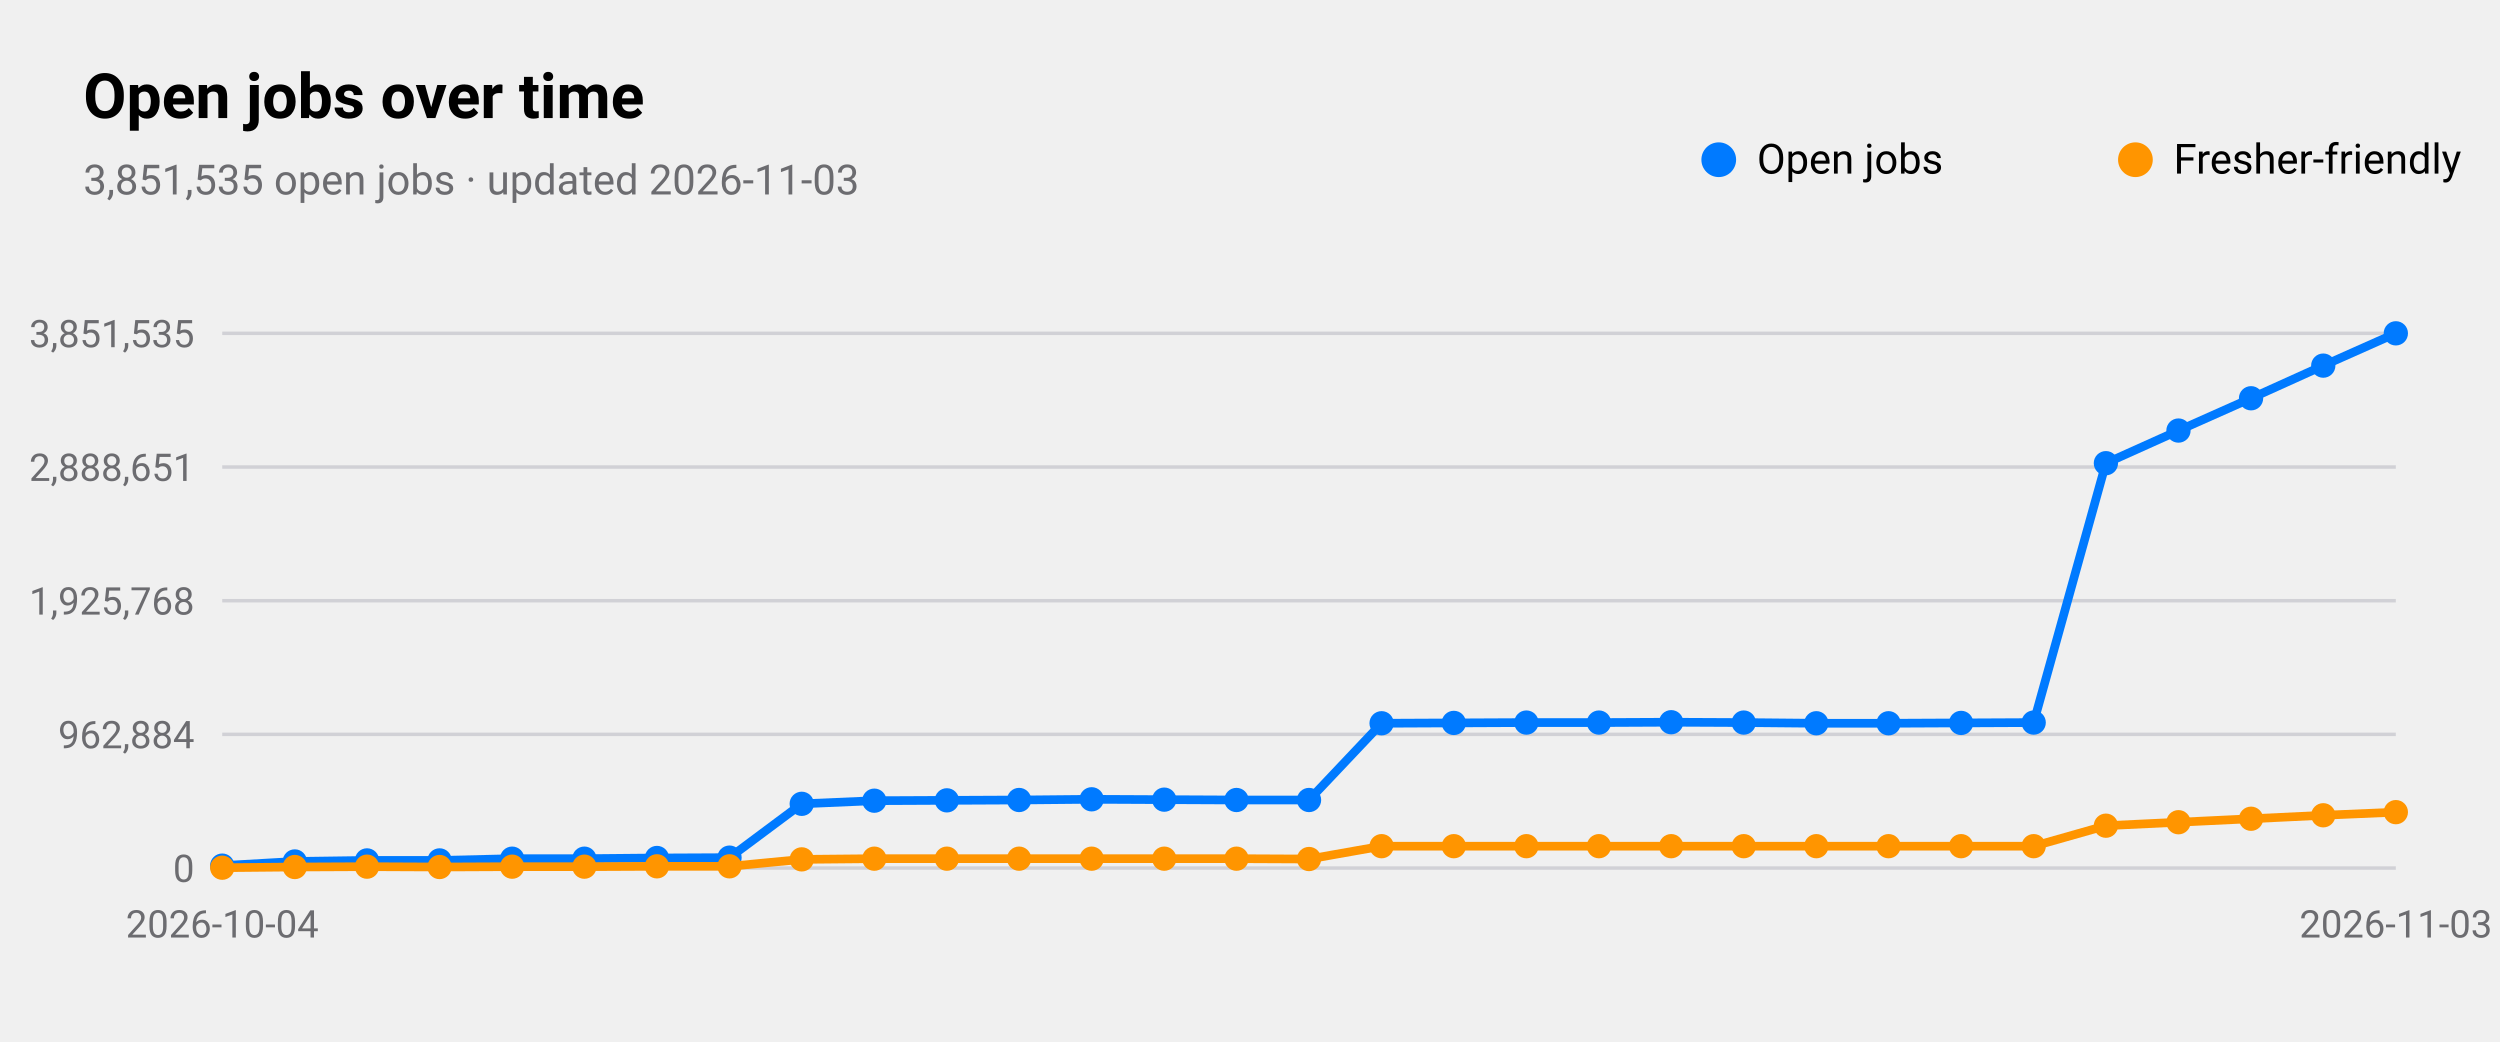
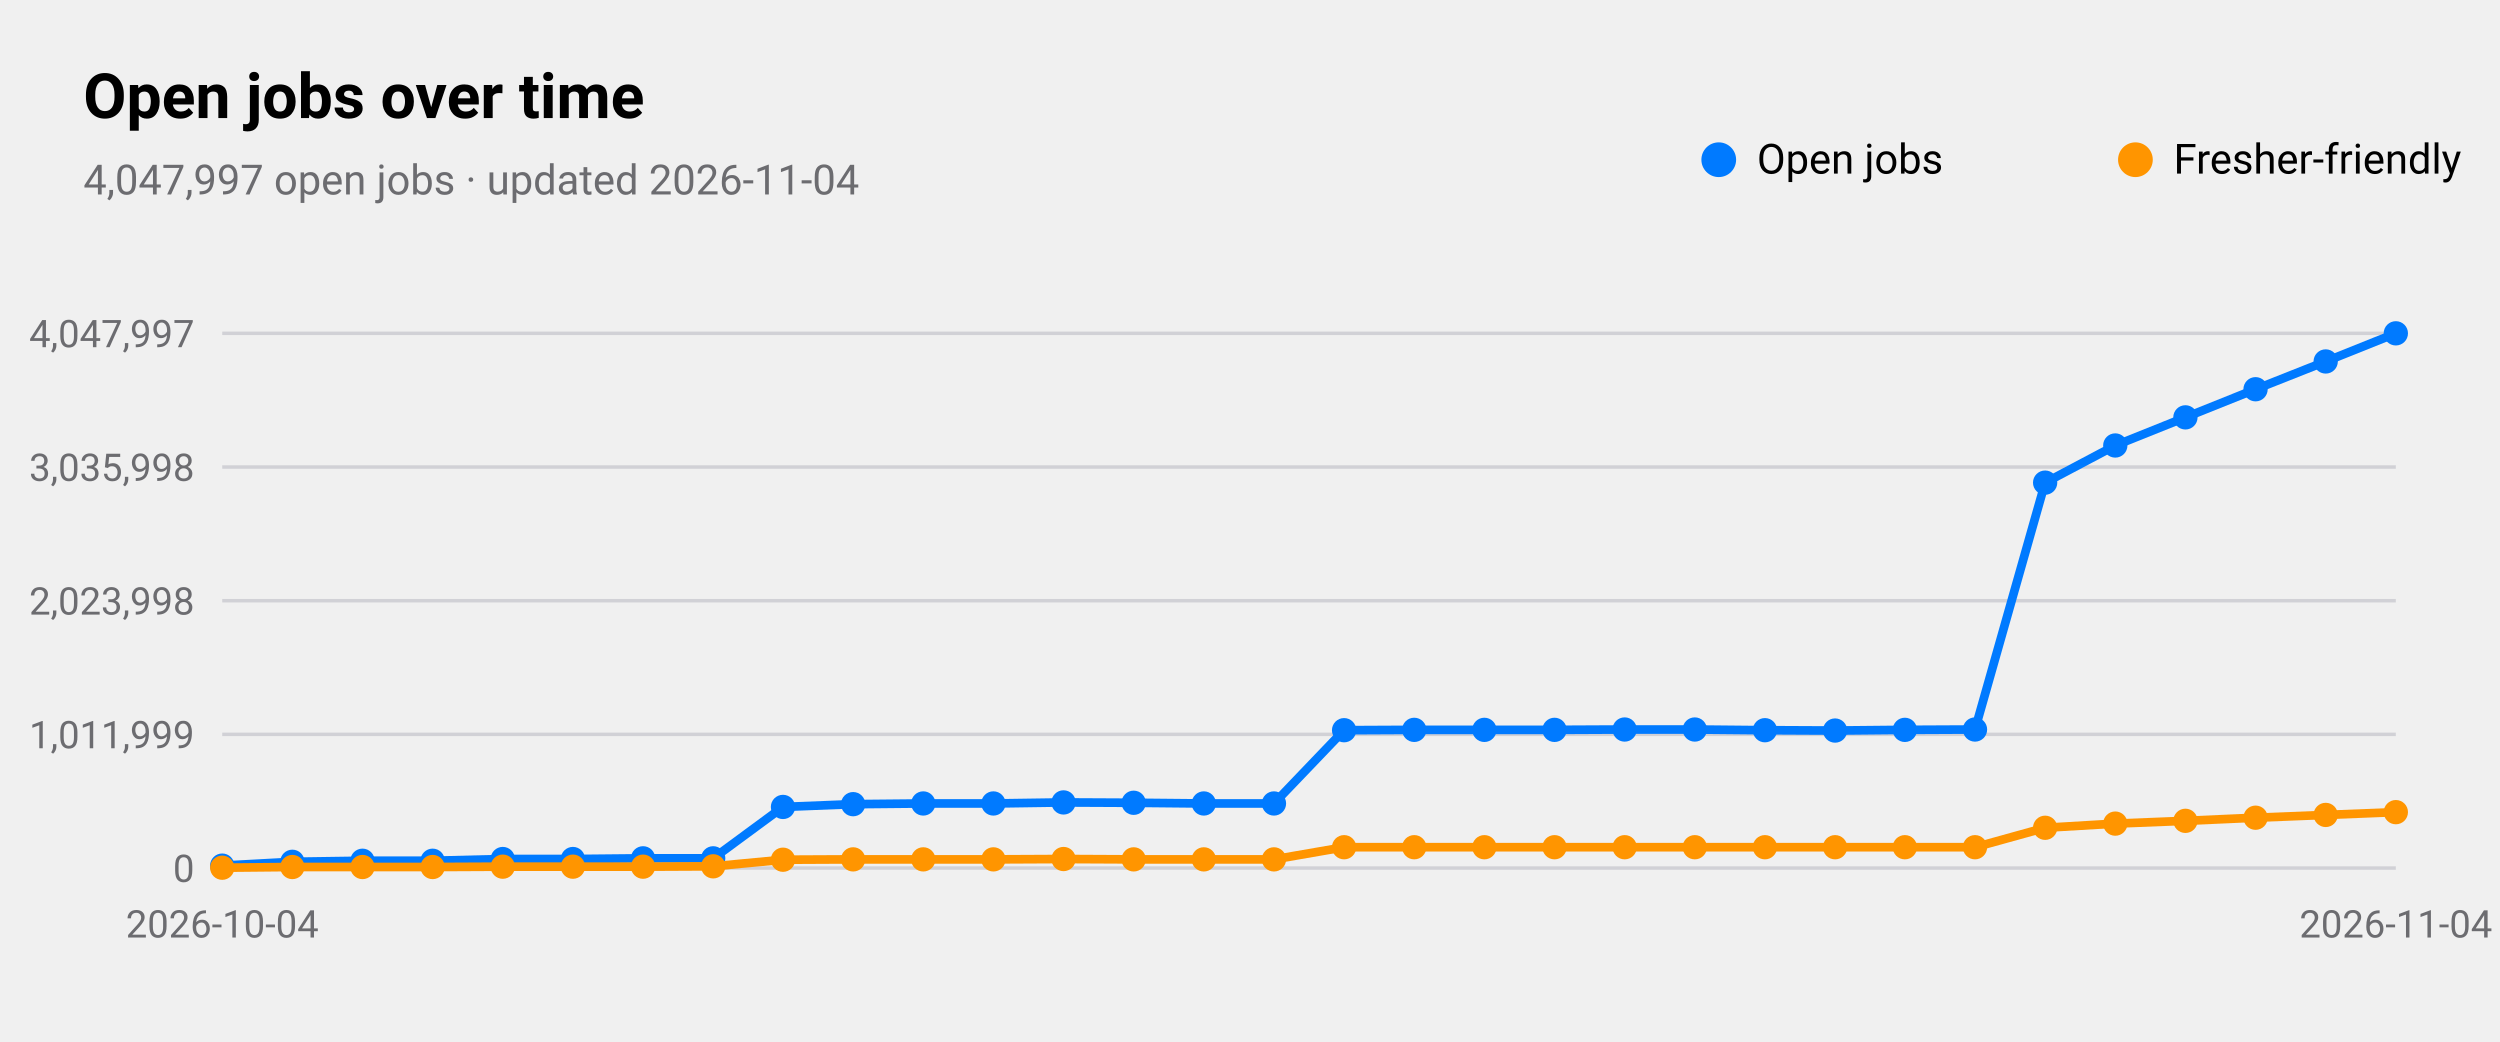
<svg xmlns="http://www.w3.org/2000/svg" viewBox="0 0 720 300" width="720" height="300" role="img" aria-label="Open jobs over time">
  <style>
text{font-family:-apple-system,BlinkMacSystemFont,"SF Pro Text","Helvetica Neue","Segoe UI",Roboto,sans-serif;fill:#000}
.sub,.val,.axis{fill:#6c6c70}.bar{fill:#007aff}.track{fill:#e5e5ea}.grid{stroke:#d1d1d6}
.l1{fill:none;stroke:#007aff;stroke-width:2.5}.d1{fill:#007aff}.l2{fill:none;stroke:#ff9500;stroke-width:2.5}.d2{fill:#ff9500}
.l3{fill:none;stroke:#34c759;stroke-width:2.5}.d3{fill:#34c759}.l4{fill:none;stroke:#af52de;stroke-width:2.5}.d4{fill:#af52de}
.l5{fill:none;stroke:#ff3b30;stroke-width:2.5}.d5{fill:#ff3b30}.l6{fill:none;stroke:#00b8d4;stroke-width:2.5}.d6{fill:#00b8d4}
@media(prefers-color-scheme:dark){text{fill:#fff}.sub,.val,.axis{fill:#98989d}.bar{fill:#0a84ff}.track{fill:#2c2c2e}.grid{stroke:#38383a}
.l1{stroke:#0a84ff}.d1{fill:#0a84ff}.l2{stroke:#ff9f0a}.d2{fill:#ff9f0a}
.l3{stroke:#30d158}.d3{fill:#30d158}.l4{stroke:#bf5af2}.d4{fill:#bf5af2}.l5{stroke:#ff453a}.d5{fill:#ff453a}.l6{stroke:#40cbe0}.d6{fill:#40cbe0}}
</style>
  <text x="24" y="34" font-size="18" font-weight="600">Open jobs over time</text>
-   <text class="sub" x="24" y="56" font-size="12">3,851,535 open jobs · updated 2026-11-03</text>
+   <text class="sub" x="24" y="56" font-size="12">4,047,997 open jobs · updated 2026-11-04</text>
  <line class="grid" x1="64" x2="690" y1="250.0" y2="250.0" />
  <text class="axis" x="56" y="254.0" font-size="11" text-anchor="end">0</text>
  <line class="grid" x1="64" x2="690" y1="211.5" y2="211.5" />
-   <text class="axis" x="56" y="215.5" font-size="11" text-anchor="end">962,884</text>
+   <text class="axis" x="56" y="215.5" font-size="11" text-anchor="end">1,011,999</text>
  <line class="grid" x1="64" x2="690" y1="173.0" y2="173.0" />
-   <text class="axis" x="56" y="177.0" font-size="11" text-anchor="end">1,925,768</text>
+   <text class="axis" x="56" y="177.0" font-size="11" text-anchor="end">2,023,998</text>
  <line class="grid" x1="64" x2="690" y1="134.5" y2="134.5" />
-   <text class="axis" x="56" y="138.5" font-size="11" text-anchor="end">2,888,651</text>
+   <text class="axis" x="56" y="138.5" font-size="11" text-anchor="end">3,035,998</text>
  <line class="grid" x1="64" x2="690" y1="96.0" y2="96.0" />
-   <text class="axis" x="56" y="100.0" font-size="11" text-anchor="end">3,851,535</text>
+   <text class="axis" x="56" y="100.0" font-size="11" text-anchor="end">4,047,997</text>
  <text class="axis" x="64.0" y="270" font-size="11" text-anchor="middle">2026-10-04</text>
-   <text class="axis" x="690.0" y="270" font-size="11" text-anchor="middle">2026-11-03</text>
-   <polyline class="l1" points="64.0,249.3 84.9,248.1 105.7,247.8 126.6,247.8 147.5,247.3 168.3,247.3 189.2,247.1 210.1,247.0 230.9,231.5 251.8,230.6 272.7,230.5 293.5,230.4 314.4,230.2 335.3,230.3 356.1,230.4 377.0,230.4 397.9,208.3 418.7,208.2 439.6,208.1 460.5,208.1 481.3,208.0 502.2,208.1 523.1,208.3 543.9,208.3 564.8,208.2 585.7,208.1 606.5,133.4 627.4,124.0 648.3,114.7 669.1,105.3 690.0,96.0" />
+   <text class="axis" x="690.0" y="270" font-size="11" text-anchor="middle">2026-11-04</text>
+   <polyline class="l1" points="64.0,249.3 84.2,248.2 104.4,247.9 124.6,247.9 144.8,247.4 165.0,247.4 185.2,247.2 205.4,247.2 225.5,232.4 245.7,231.6 265.9,231.4 286.1,231.4 306.3,231.1 326.5,231.2 346.7,231.4 366.9,231.4 387.1,210.3 407.3,210.2 427.5,210.2 447.7,210.2 467.9,210.1 488.1,210.1 508.3,210.3 528.5,210.4 548.6,210.2 568.8,210.1 589.0,139.0 609.2,128.3 629.4,120.2 649.6,112.1 669.8,104.1 690.0,96.0" />
  <circle class="d1" cx="64.0" cy="249.3" r="3.5" />
-   <circle class="d1" cx="84.9" cy="248.1" r="3.5" />
-   <circle class="d1" cx="105.7" cy="247.8" r="3.5" />
-   <circle class="d1" cx="126.6" cy="247.8" r="3.5" />
-   <circle class="d1" cx="147.5" cy="247.3" r="3.5" />
-   <circle class="d1" cx="168.3" cy="247.3" r="3.5" />
-   <circle class="d1" cx="189.2" cy="247.1" r="3.5" />
-   <circle class="d1" cx="210.1" cy="247.0" r="3.5" />
-   <circle class="d1" cx="230.9" cy="231.5" r="3.5" />
-   <circle class="d1" cx="251.8" cy="230.6" r="3.5" />
-   <circle class="d1" cx="272.7" cy="230.5" r="3.5" />
-   <circle class="d1" cx="293.5" cy="230.4" r="3.5" />
-   <circle class="d1" cx="314.4" cy="230.2" r="3.5" />
-   <circle class="d1" cx="335.3" cy="230.3" r="3.5" />
-   <circle class="d1" cx="356.1" cy="230.4" r="3.5" />
-   <circle class="d1" cx="377.0" cy="230.4" r="3.5" />
-   <circle class="d1" cx="397.9" cy="208.3" r="3.5" />
-   <circle class="d1" cx="418.7" cy="208.2" r="3.5" />
-   <circle class="d1" cx="439.6" cy="208.1" r="3.5" />
-   <circle class="d1" cx="460.5" cy="208.1" r="3.5" />
-   <circle class="d1" cx="481.3" cy="208.0" r="3.5" />
-   <circle class="d1" cx="502.2" cy="208.1" r="3.5" />
-   <circle class="d1" cx="523.1" cy="208.3" r="3.5" />
-   <circle class="d1" cx="543.9" cy="208.3" r="3.5" />
-   <circle class="d1" cx="564.8" cy="208.2" r="3.5" />
-   <circle class="d1" cx="585.7" cy="208.1" r="3.5" />
-   <circle class="d1" cx="606.5" cy="133.4" r="3.5" />
-   <circle class="d1" cx="627.4" cy="124.0" r="3.5" />
-   <circle class="d1" cx="648.3" cy="114.7" r="3.5" />
-   <circle class="d1" cx="669.1" cy="105.3" r="3.5" />
+   <circle class="d1" cx="84.2" cy="248.2" r="3.5" />
+   <circle class="d1" cx="104.4" cy="247.9" r="3.5" />
+   <circle class="d1" cx="124.6" cy="247.9" r="3.5" />
+   <circle class="d1" cx="144.8" cy="247.4" r="3.5" />
+   <circle class="d1" cx="165.0" cy="247.4" r="3.5" />
+   <circle class="d1" cx="185.2" cy="247.2" r="3.5" />
+   <circle class="d1" cx="205.4" cy="247.2" r="3.5" />
+   <circle class="d1" cx="225.5" cy="232.4" r="3.5" />
+   <circle class="d1" cx="245.7" cy="231.6" r="3.5" />
+   <circle class="d1" cx="265.9" cy="231.4" r="3.5" />
+   <circle class="d1" cx="286.1" cy="231.4" r="3.5" />
+   <circle class="d1" cx="306.3" cy="231.1" r="3.5" />
+   <circle class="d1" cx="326.5" cy="231.2" r="3.5" />
+   <circle class="d1" cx="346.7" cy="231.4" r="3.5" />
+   <circle class="d1" cx="366.9" cy="231.4" r="3.5" />
+   <circle class="d1" cx="387.1" cy="210.3" r="3.5" />
+   <circle class="d1" cx="407.3" cy="210.2" r="3.5" />
+   <circle class="d1" cx="427.5" cy="210.2" r="3.5" />
+   <circle class="d1" cx="447.7" cy="210.2" r="3.5" />
+   <circle class="d1" cx="467.9" cy="210.1" r="3.5" />
+   <circle class="d1" cx="488.1" cy="210.1" r="3.5" />
+   <circle class="d1" cx="508.3" cy="210.3" r="3.5" />
+   <circle class="d1" cx="528.5" cy="210.4" r="3.5" />
+   <circle class="d1" cx="548.6" cy="210.2" r="3.5" />
+   <circle class="d1" cx="568.8" cy="210.1" r="3.5" />
+   <circle class="d1" cx="589.0" cy="139.0" r="3.5" />
+   <circle class="d1" cx="609.2" cy="128.3" r="3.5" />
+   <circle class="d1" cx="629.4" cy="120.2" r="3.5" />
+   <circle class="d1" cx="649.6" cy="112.1" r="3.5" />
+   <circle class="d1" cx="669.8" cy="104.1" r="3.5" />
  <circle class="d1" cx="690.0" cy="96.0" r="3.5" />
  <circle class="d1" cx="495" cy="46" r="5" />
  <text x="506" y="50" font-size="12">Open jobs</text>
-   <polyline class="l2" points="64.0,249.9 84.9,249.7 105.7,249.6 126.6,249.7 147.5,249.6 168.3,249.6 189.2,249.5 210.1,249.5 230.9,247.5 251.8,247.3 272.7,247.3 293.5,247.3 314.4,247.3 335.3,247.3 356.1,247.3 377.0,247.4 397.9,243.7 418.7,243.7 439.6,243.7 460.5,243.7 481.3,243.7 502.2,243.7 523.1,243.7 543.9,243.7 564.8,243.7 585.7,243.7 606.5,237.8 627.4,236.8 648.3,235.8 669.1,234.8 690.0,233.9" />
+   <polyline class="l2" points="64.0,249.9 84.2,249.7 104.4,249.7 124.6,249.7 144.8,249.6 165.0,249.6 185.2,249.6 205.4,249.5 225.5,247.6 245.7,247.5 265.9,247.5 286.1,247.5 306.3,247.4 326.5,247.5 346.7,247.5 366.9,247.5 387.1,244.0 407.3,244.0 427.5,244.0 447.7,244.0 467.9,244.0 488.1,244.0 508.3,244.0 528.5,244.0 548.6,244.0 568.8,244.0 589.0,238.4 609.2,237.2 629.4,236.4 649.6,235.5 669.8,234.7 690.0,233.9" />
  <circle class="d2" cx="64.0" cy="249.9" r="3.5" />
-   <circle class="d2" cx="84.9" cy="249.7" r="3.5" />
-   <circle class="d2" cx="105.7" cy="249.6" r="3.5" />
-   <circle class="d2" cx="126.6" cy="249.7" r="3.5" />
-   <circle class="d2" cx="147.5" cy="249.6" r="3.5" />
-   <circle class="d2" cx="168.3" cy="249.6" r="3.5" />
-   <circle class="d2" cx="189.2" cy="249.5" r="3.5" />
-   <circle class="d2" cx="210.1" cy="249.5" r="3.5" />
-   <circle class="d2" cx="230.9" cy="247.5" r="3.5" />
-   <circle class="d2" cx="251.8" cy="247.3" r="3.5" />
-   <circle class="d2" cx="272.7" cy="247.3" r="3.5" />
-   <circle class="d2" cx="293.5" cy="247.3" r="3.5" />
-   <circle class="d2" cx="314.4" cy="247.3" r="3.5" />
-   <circle class="d2" cx="335.3" cy="247.3" r="3.5" />
-   <circle class="d2" cx="356.1" cy="247.3" r="3.5" />
-   <circle class="d2" cx="377.0" cy="247.4" r="3.5" />
-   <circle class="d2" cx="397.9" cy="243.7" r="3.5" />
-   <circle class="d2" cx="418.7" cy="243.7" r="3.5" />
-   <circle class="d2" cx="439.6" cy="243.7" r="3.5" />
-   <circle class="d2" cx="460.5" cy="243.7" r="3.5" />
-   <circle class="d2" cx="481.3" cy="243.7" r="3.5" />
-   <circle class="d2" cx="502.2" cy="243.7" r="3.5" />
-   <circle class="d2" cx="523.1" cy="243.7" r="3.5" />
-   <circle class="d2" cx="543.9" cy="243.7" r="3.5" />
-   <circle class="d2" cx="564.8" cy="243.7" r="3.5" />
-   <circle class="d2" cx="585.7" cy="243.7" r="3.5" />
-   <circle class="d2" cx="606.5" cy="237.8" r="3.5" />
-   <circle class="d2" cx="627.4" cy="236.8" r="3.5" />
-   <circle class="d2" cx="648.3" cy="235.8" r="3.5" />
-   <circle class="d2" cx="669.1" cy="234.8" r="3.5" />
+   <circle class="d2" cx="84.2" cy="249.7" r="3.5" />
+   <circle class="d2" cx="104.4" cy="249.7" r="3.5" />
+   <circle class="d2" cx="124.6" cy="249.7" r="3.5" />
+   <circle class="d2" cx="144.8" cy="249.6" r="3.5" />
+   <circle class="d2" cx="165.0" cy="249.6" r="3.5" />
+   <circle class="d2" cx="185.2" cy="249.6" r="3.5" />
+   <circle class="d2" cx="205.4" cy="249.5" r="3.5" />
+   <circle class="d2" cx="225.5" cy="247.6" r="3.5" />
+   <circle class="d2" cx="245.7" cy="247.5" r="3.5" />
+   <circle class="d2" cx="265.9" cy="247.5" r="3.5" />
+   <circle class="d2" cx="286.1" cy="247.5" r="3.5" />
+   <circle class="d2" cx="306.3" cy="247.4" r="3.5" />
+   <circle class="d2" cx="326.5" cy="247.5" r="3.5" />
+   <circle class="d2" cx="346.7" cy="247.5" r="3.5" />
+   <circle class="d2" cx="366.9" cy="247.5" r="3.5" />
+   <circle class="d2" cx="387.1" cy="244.0" r="3.5" />
+   <circle class="d2" cx="407.3" cy="244.0" r="3.5" />
+   <circle class="d2" cx="427.5" cy="244.0" r="3.5" />
+   <circle class="d2" cx="447.7" cy="244.0" r="3.5" />
+   <circle class="d2" cx="467.9" cy="244.0" r="3.5" />
+   <circle class="d2" cx="488.1" cy="244.0" r="3.5" />
+   <circle class="d2" cx="508.3" cy="244.0" r="3.5" />
+   <circle class="d2" cx="528.5" cy="244.0" r="3.5" />
+   <circle class="d2" cx="548.6" cy="244.0" r="3.5" />
+   <circle class="d2" cx="568.8" cy="244.0" r="3.5" />
+   <circle class="d2" cx="589.0" cy="238.4" r="3.5" />
+   <circle class="d2" cx="609.2" cy="237.2" r="3.5" />
+   <circle class="d2" cx="629.4" cy="236.4" r="3.5" />
+   <circle class="d2" cx="649.6" cy="235.5" r="3.5" />
+   <circle class="d2" cx="669.8" cy="234.7" r="3.5" />
  <circle class="d2" cx="690.0" cy="233.9" r="3.5" />
  <circle class="d2" cx="615" cy="46" r="5" />
  <text x="626" y="50" font-size="12">Fresher-friendly</text>
</svg>
